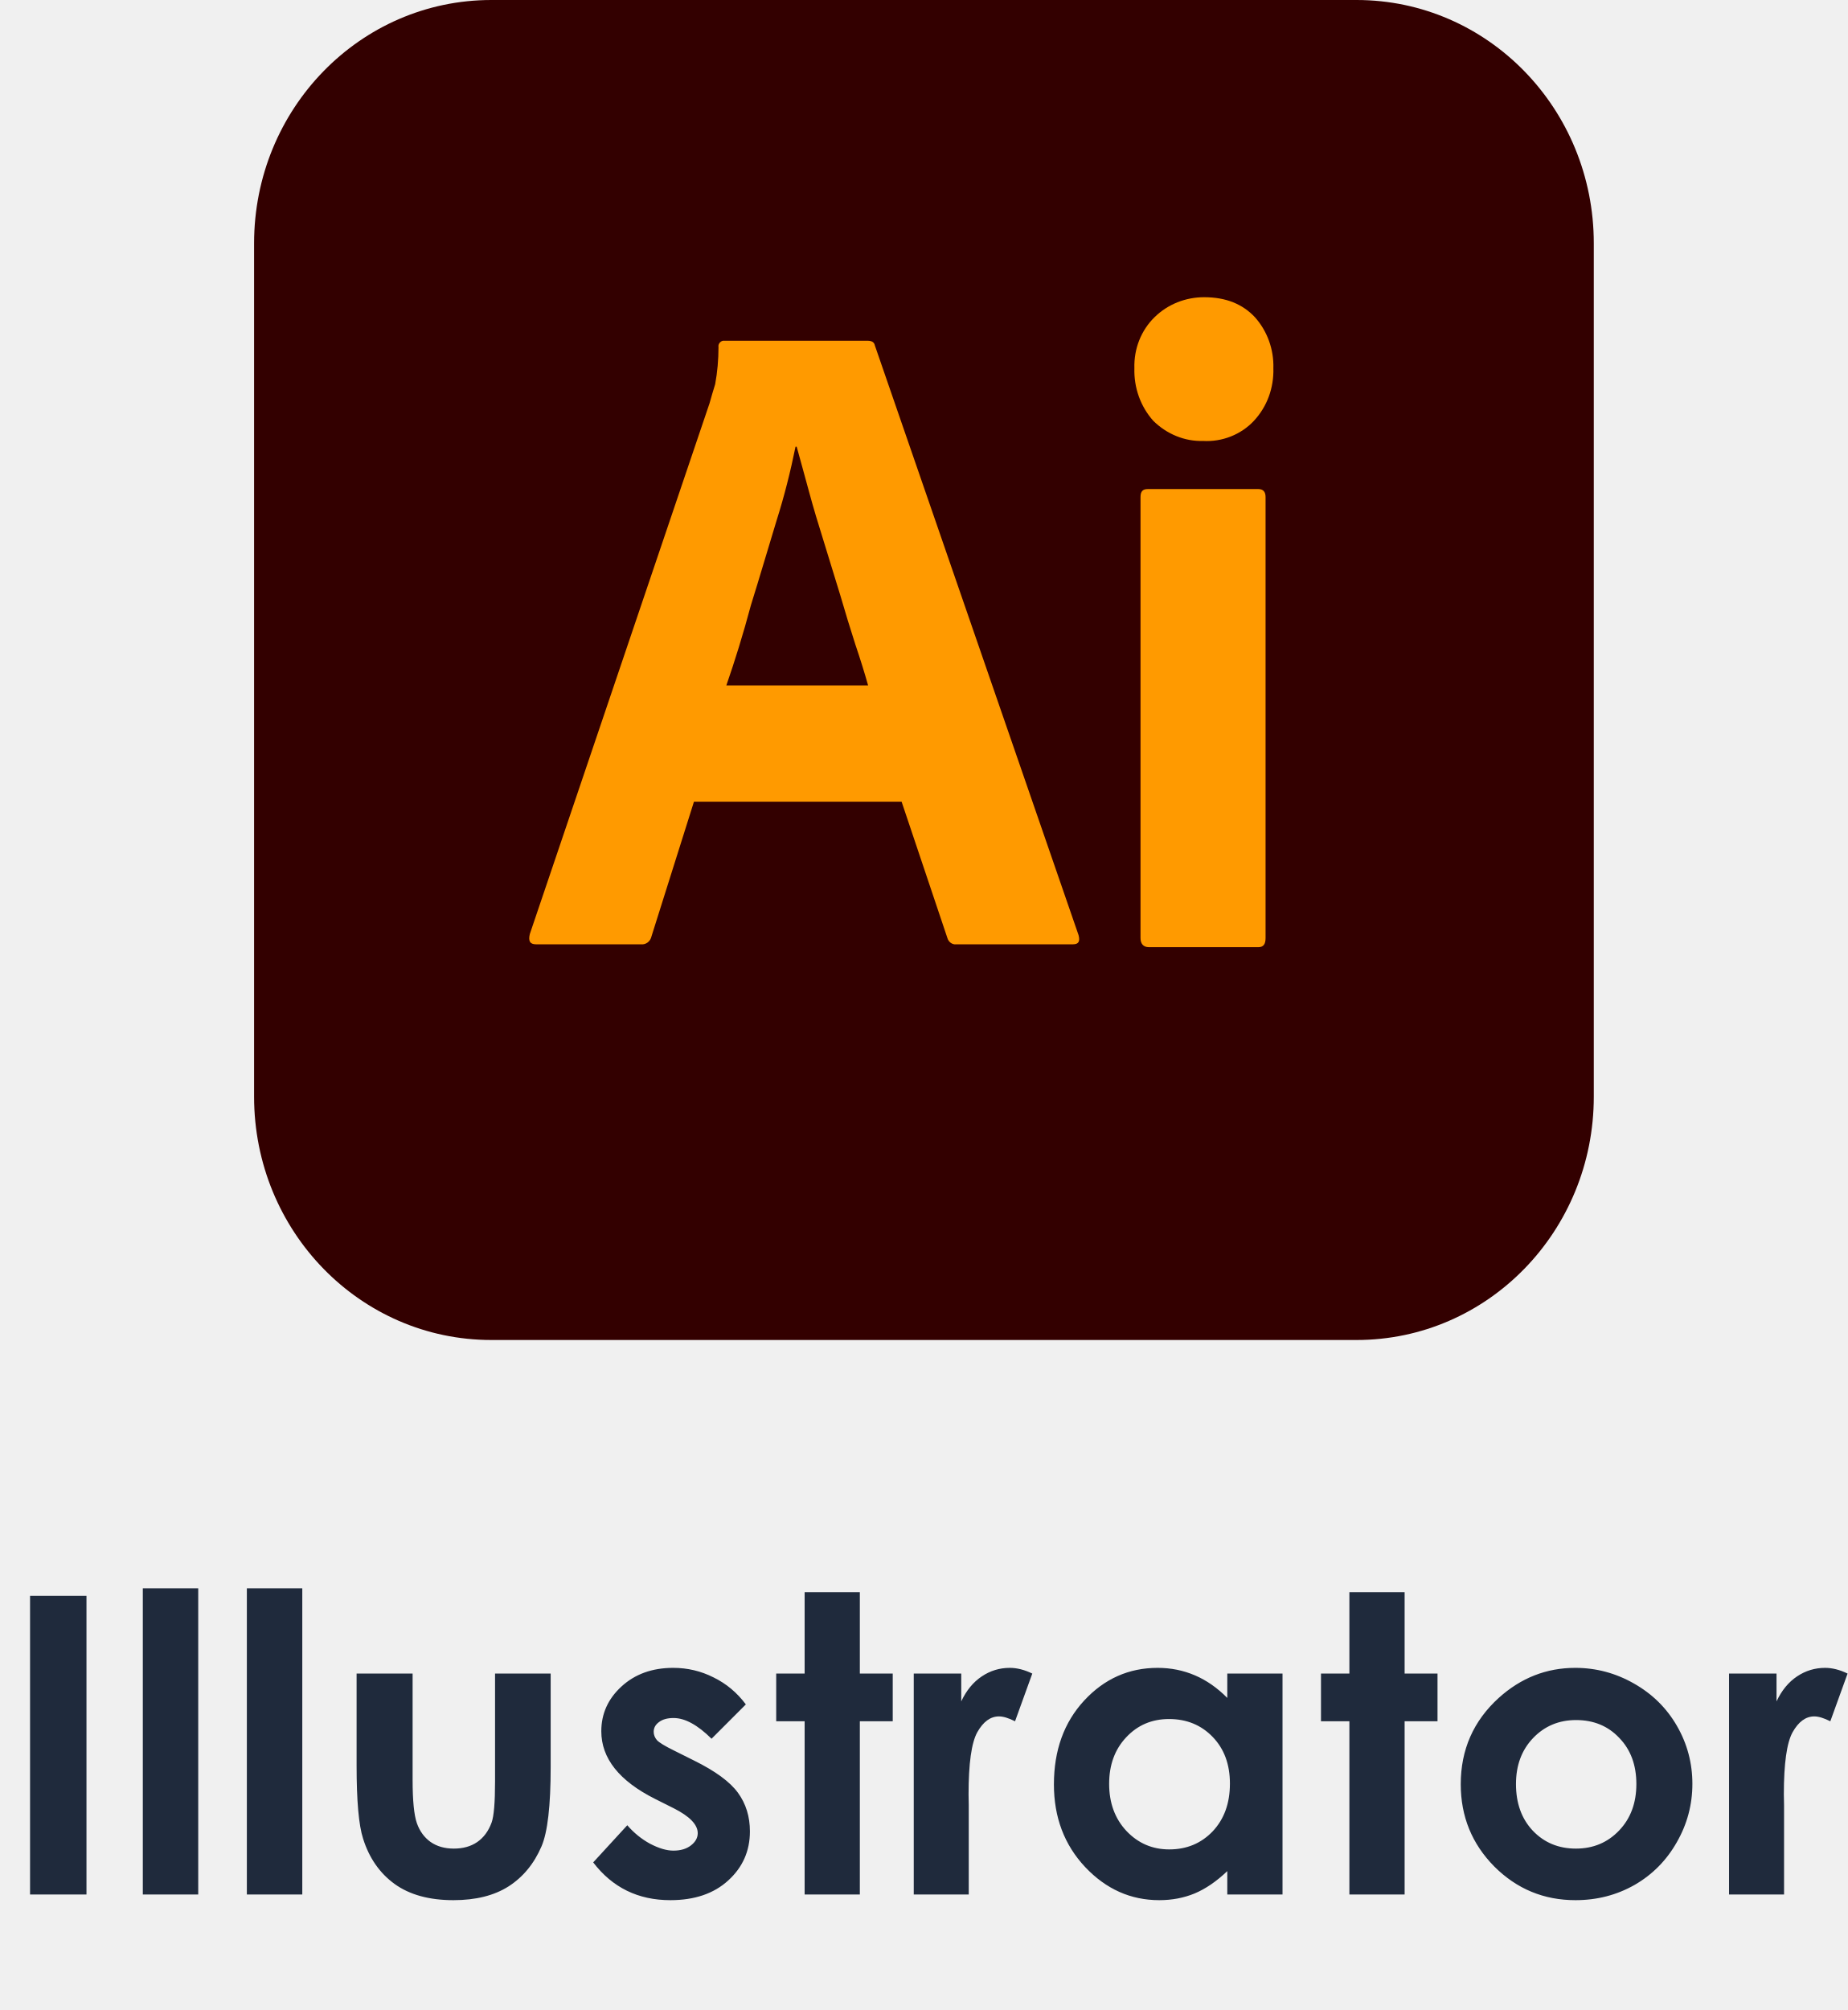
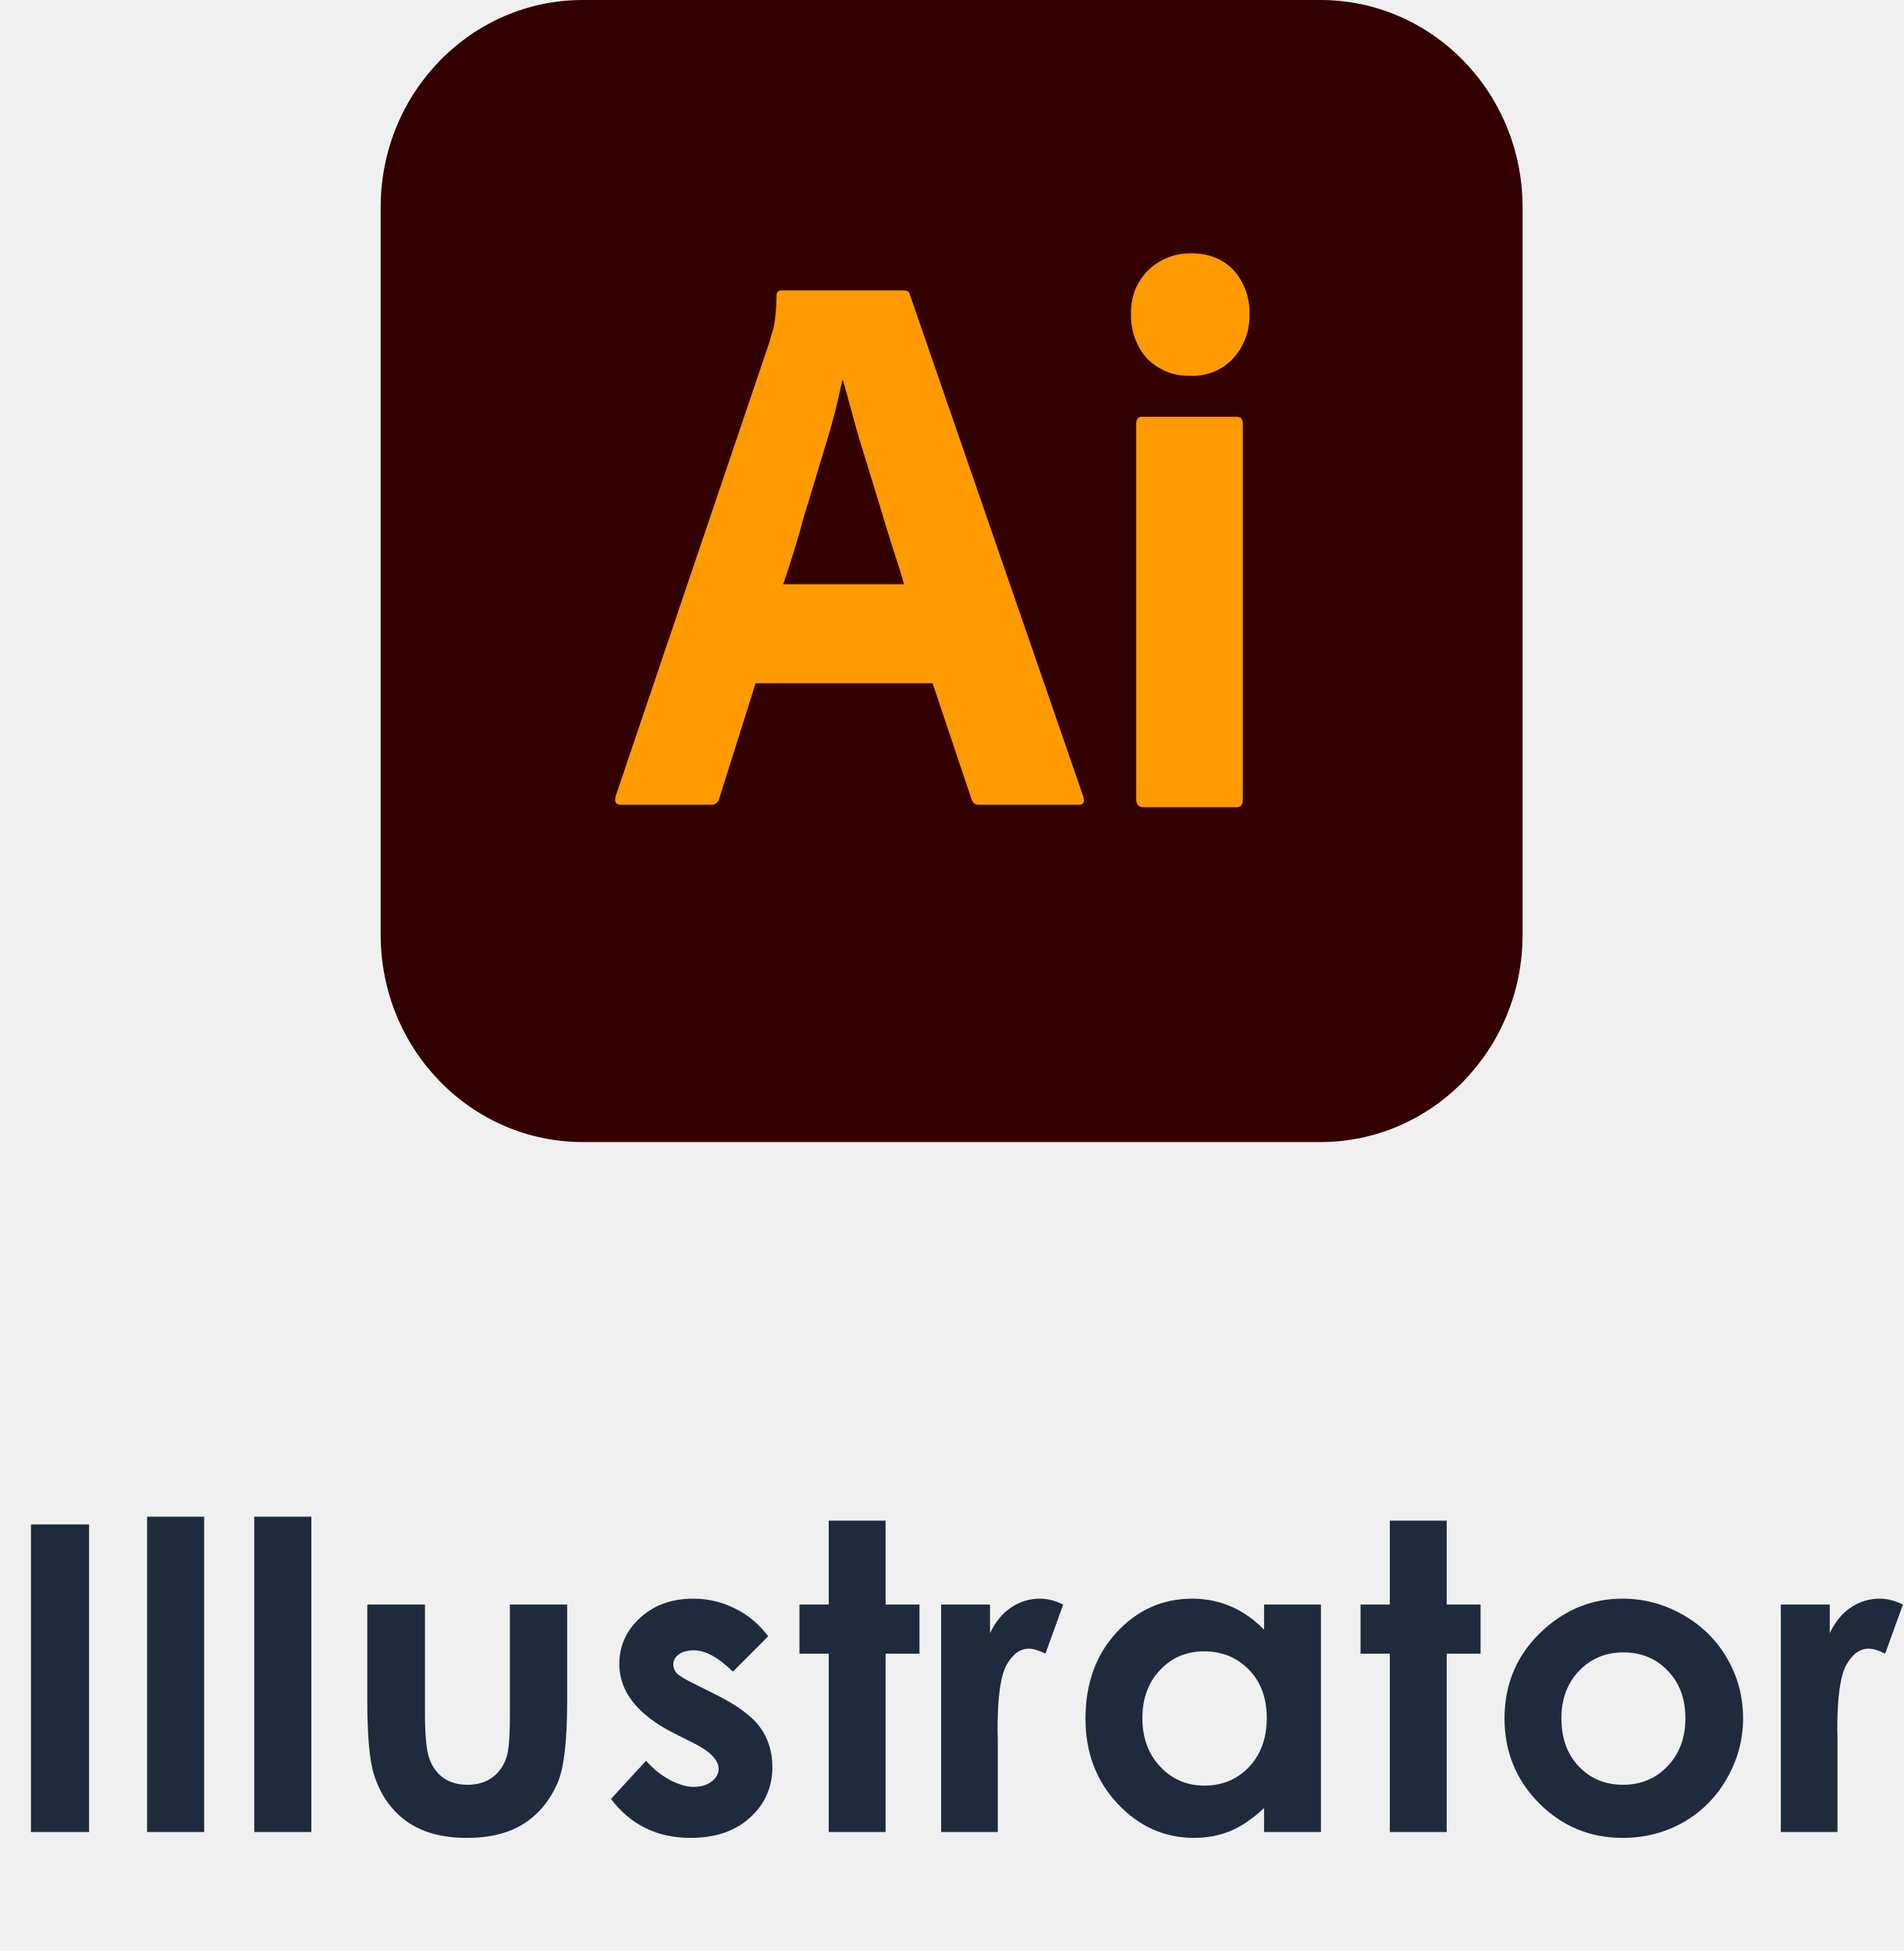
- <svg xmlns="http://www.w3.org/2000/svg" width="80" height="87" viewBox="0 0 80 87" fill="none">
-   <path d="M1.301 69.071H3.744V82H1.301V69.071ZM6.183 68.746H8.582V82H6.183V68.746ZM10.687 68.746H13.087V82H10.687V68.746ZM15.438 72.438H17.863V77.043C17.863 77.939 17.925 78.564 18.048 78.915C18.171 79.261 18.367 79.53 18.637 79.724C18.912 79.917 19.249 80.014 19.647 80.014C20.046 80.014 20.383 79.92 20.658 79.732C20.939 79.539 21.147 79.258 21.282 78.889C21.382 78.613 21.432 78.024 21.432 77.122V72.438H23.84V76.489C23.84 78.159 23.708 79.302 23.444 79.917C23.122 80.667 22.647 81.244 22.02 81.648C21.393 82.047 20.597 82.246 19.63 82.246C18.581 82.246 17.731 82.012 17.081 81.543C16.436 81.074 15.982 80.421 15.719 79.583C15.531 79.003 15.438 77.948 15.438 76.419V72.438ZM32.29 73.773L30.805 75.259C30.201 74.661 29.654 74.362 29.161 74.362C28.892 74.362 28.681 74.421 28.529 74.538C28.376 74.649 28.3 74.79 28.3 74.96C28.3 75.089 28.347 75.209 28.441 75.32C28.54 75.426 28.78 75.572 29.161 75.76L30.04 76.199C30.966 76.656 31.602 77.122 31.948 77.597C32.293 78.071 32.466 78.628 32.466 79.267C32.466 80.116 32.153 80.825 31.526 81.394C30.905 81.962 30.07 82.246 29.021 82.246C27.626 82.246 26.513 81.701 25.681 80.611L27.157 79.003C27.439 79.331 27.767 79.598 28.142 79.803C28.523 80.002 28.86 80.102 29.153 80.102C29.469 80.102 29.724 80.025 29.917 79.873C30.111 79.721 30.207 79.545 30.207 79.346C30.207 78.977 29.859 78.616 29.161 78.265L28.353 77.86C26.806 77.081 26.032 76.106 26.032 74.934C26.032 74.178 26.323 73.533 26.903 73C27.489 72.461 28.236 72.191 29.144 72.191C29.765 72.191 30.348 72.329 30.893 72.605C31.444 72.874 31.91 73.264 32.29 73.773ZM34.835 68.913H37.225V72.438H38.649V74.503H37.225V82H34.835V74.503H33.604V72.438H34.835V68.913ZM39.559 72.438H41.615V73.642C41.838 73.167 42.134 72.807 42.503 72.561C42.872 72.314 43.276 72.191 43.716 72.191C44.026 72.191 44.352 72.273 44.691 72.438L43.944 74.503C43.663 74.362 43.432 74.292 43.25 74.292C42.881 74.292 42.567 74.52 42.309 74.978C42.057 75.435 41.932 76.331 41.932 77.667L41.94 78.133V82H39.559V72.438ZM53.133 72.438H55.524V82H53.133V80.989C52.664 81.435 52.193 81.757 51.718 81.956C51.249 82.149 50.739 82.246 50.189 82.246C48.952 82.246 47.883 81.769 46.981 80.814C46.078 79.853 45.627 78.66 45.627 77.236C45.627 75.76 46.064 74.55 46.937 73.606C47.81 72.663 48.87 72.191 50.118 72.191C50.693 72.191 51.232 72.3 51.736 72.517C52.239 72.733 52.705 73.059 53.133 73.492V72.438ZM50.611 74.406C49.866 74.406 49.248 74.67 48.756 75.197C48.264 75.719 48.018 76.39 48.018 77.21C48.018 78.036 48.267 78.716 48.765 79.249C49.269 79.782 49.887 80.049 50.619 80.049C51.375 80.049 52.002 79.788 52.5 79.267C52.998 78.739 53.247 78.051 53.247 77.201C53.247 76.369 52.998 75.695 52.5 75.18C52.002 74.664 51.372 74.406 50.611 74.406ZM58.419 68.913H60.81V72.438H62.234V74.503H60.81V82H58.419V74.503H57.189V72.438H58.419V68.913ZM68.197 72.191C69.1 72.191 69.946 72.417 70.737 72.868C71.534 73.319 72.155 73.932 72.6 74.705C73.046 75.478 73.268 76.314 73.268 77.21C73.268 78.112 73.043 78.956 72.592 79.741C72.146 80.526 71.537 81.142 70.764 81.587C69.99 82.026 69.138 82.246 68.206 82.246C66.835 82.246 65.663 81.76 64.69 80.787C63.724 79.809 63.24 78.622 63.24 77.228C63.24 75.733 63.788 74.488 64.884 73.492C65.845 72.625 66.949 72.191 68.197 72.191ZM68.232 74.45C67.488 74.45 66.867 74.711 66.369 75.232C65.877 75.748 65.631 76.41 65.631 77.219C65.631 78.051 65.874 78.725 66.36 79.24C66.852 79.756 67.474 80.014 68.224 80.014C68.974 80.014 69.597 79.753 70.096 79.231C70.594 78.71 70.843 78.039 70.843 77.219C70.843 76.398 70.597 75.733 70.104 75.224C69.618 74.708 68.994 74.45 68.232 74.45ZM74.855 72.438H76.911V73.642C77.134 73.167 77.43 72.807 77.799 72.561C78.168 72.314 78.573 72.191 79.012 72.191C79.323 72.191 79.648 72.273 79.987 72.438L79.24 74.503C78.959 74.362 78.728 74.292 78.546 74.292C78.177 74.292 77.864 74.52 77.606 74.978C77.354 75.435 77.228 76.331 77.228 77.667L77.237 78.133V82H74.855V72.438Z" fill="#1F2A3C" />
-   <g clip-path="url(#clip0_1949_201)">
-     <path d="M21.271 0H58.729C64.408 0 69 4.709 69 10.534V47.466C69 53.291 64.408 58 58.729 58H21.271C15.592 58 11 53.291 11 47.466V10.534C11 4.709 15.592 0 21.271 0Z" fill="#330000" />
-     <path d="M39.033 34.701H30.043L28.206 40.526C28.158 40.749 27.965 40.898 27.747 40.873H23.204C22.938 40.873 22.866 40.724 22.938 40.427L30.72 17.45C30.792 17.202 30.865 16.929 30.961 16.632C31.058 16.111 31.106 15.566 31.106 15.021C31.082 14.897 31.179 14.773 31.3 14.748H37.559C37.752 14.748 37.849 14.822 37.873 14.946L46.694 40.476C46.766 40.749 46.694 40.873 46.452 40.873H41.401C41.232 40.898 41.063 40.774 41.015 40.6L39.033 34.701ZM31.445 29.669H37.583C37.438 29.149 37.245 28.529 37.027 27.885C36.81 27.215 36.592 26.497 36.375 25.753C36.133 24.985 35.916 24.241 35.674 23.473C35.432 22.704 35.215 21.986 35.021 21.267C34.828 20.573 34.659 19.928 34.49 19.334H34.441C34.224 20.399 33.958 21.465 33.62 22.531C33.257 23.721 32.895 24.96 32.508 26.199C32.17 27.463 31.807 28.628 31.445 29.669ZM52.083 19.086C51.286 19.11 50.512 18.788 49.932 18.218C49.376 17.598 49.086 16.78 49.111 15.938C49.086 15.095 49.401 14.302 49.981 13.732C50.561 13.162 51.334 12.864 52.131 12.864C53.074 12.864 53.799 13.162 54.331 13.732C54.862 14.327 55.152 15.12 55.128 15.938C55.152 16.78 54.862 17.598 54.282 18.218C53.726 18.813 52.905 19.135 52.083 19.086ZM49.376 40.6V21.515C49.376 21.267 49.473 21.168 49.691 21.168H54.476C54.693 21.168 54.79 21.292 54.79 21.515V40.6C54.79 40.873 54.693 40.997 54.476 40.997H49.739C49.497 40.997 49.376 40.848 49.376 40.6Z" fill="#FF9A00" />
+ <svg xmlns="http://www.w3.org/2000/svg" width="80" height="82" viewBox="0 0 80 82" fill="none">
+   <path d="M1.301 64.071H3.744V77H1.301V64.071ZM6.183 63.746H8.582V77H6.183V63.746ZM10.687 63.746H13.087V77H10.687V63.746ZM15.438 67.438H17.863V72.043C17.863 72.939 17.925 73.564 18.048 73.915C18.171 74.261 18.367 74.53 18.637 74.724C18.912 74.917 19.249 75.014 19.647 75.014C20.046 75.014 20.383 74.92 20.658 74.732C20.939 74.539 21.147 74.258 21.282 73.889C21.382 73.613 21.432 73.024 21.432 72.122V67.438H23.84V71.489C23.84 73.159 23.708 74.302 23.444 74.917C23.122 75.667 22.647 76.244 22.02 76.648C21.393 77.047 20.597 77.246 19.63 77.246C18.581 77.246 17.731 77.012 17.081 76.543C16.436 76.074 15.982 75.421 15.719 74.583C15.531 74.003 15.438 72.948 15.438 71.419V67.438ZM32.29 68.773L30.805 70.259C30.201 69.661 29.654 69.362 29.161 69.362C28.892 69.362 28.681 69.421 28.529 69.538C28.376 69.649 28.3 69.79 28.3 69.96C28.3 70.089 28.347 70.209 28.441 70.32C28.54 70.426 28.78 70.572 29.161 70.76L30.04 71.199C30.966 71.656 31.602 72.122 31.948 72.597C32.293 73.071 32.466 73.628 32.466 74.267C32.466 75.116 32.153 75.825 31.526 76.394C30.905 76.962 30.07 77.246 29.021 77.246C27.626 77.246 26.513 76.701 25.681 75.611L27.157 74.003C27.439 74.331 27.767 74.598 28.142 74.803C28.523 75.002 28.86 75.102 29.153 75.102C29.469 75.102 29.724 75.025 29.917 74.873C30.111 74.721 30.207 74.545 30.207 74.346C30.207 73.977 29.859 73.616 29.161 73.265L28.353 72.86C26.806 72.081 26.032 71.106 26.032 69.934C26.032 69.178 26.323 68.533 26.903 68C27.489 67.461 28.236 67.191 29.144 67.191C29.765 67.191 30.348 67.329 30.893 67.605C31.444 67.874 31.91 68.264 32.29 68.773ZM34.835 63.913H37.225V67.438H38.649V69.503H37.225V77H34.835V69.503H33.604V67.438H34.835V63.913ZM39.559 67.438H41.615V68.642C41.838 68.167 42.134 67.807 42.503 67.561C42.872 67.314 43.276 67.191 43.716 67.191C44.026 67.191 44.352 67.273 44.691 67.438L43.944 69.503C43.663 69.362 43.432 69.292 43.25 69.292C42.881 69.292 42.567 69.52 42.309 69.978C42.057 70.435 41.932 71.331 41.932 72.667L41.94 73.133V77H39.559V67.438ZM53.133 67.438H55.524V77H53.133V75.989C52.664 76.435 52.193 76.757 51.718 76.956C51.249 77.149 50.739 77.246 50.189 77.246C48.952 77.246 47.883 76.769 46.981 75.814C46.078 74.853 45.627 73.66 45.627 72.236C45.627 70.76 46.064 69.55 46.937 68.606C47.81 67.663 48.87 67.191 50.118 67.191C50.693 67.191 51.232 67.3 51.736 67.517C52.239 67.733 52.705 68.059 53.133 68.492V67.438ZM50.611 69.406C49.866 69.406 49.248 69.67 48.756 70.197C48.264 70.719 48.018 71.39 48.018 72.21C48.018 73.036 48.267 73.716 48.765 74.249C49.269 74.782 49.887 75.049 50.619 75.049C51.375 75.049 52.002 74.788 52.5 74.267C52.998 73.739 53.247 73.051 53.247 72.201C53.247 71.369 52.998 70.695 52.5 70.18C52.002 69.664 51.372 69.406 50.611 69.406ZM58.419 63.913H60.81V67.438H62.234V69.503H60.81V77H58.419V69.503H57.189V67.438H58.419V63.913ZM68.197 67.191C69.1 67.191 69.946 67.417 70.737 67.868C71.534 68.319 72.155 68.932 72.6 69.705C73.046 70.478 73.268 71.314 73.268 72.21C73.268 73.112 73.043 73.956 72.592 74.741C72.146 75.526 71.537 76.142 70.764 76.587C69.99 77.026 69.138 77.246 68.206 77.246C66.835 77.246 65.663 76.76 64.69 75.787C63.724 74.809 63.24 73.622 63.24 72.228C63.24 70.733 63.788 69.488 64.884 68.492C65.845 67.625 66.949 67.191 68.197 67.191ZM68.232 69.45C67.488 69.45 66.867 69.711 66.369 70.232C65.877 70.748 65.631 71.41 65.631 72.219C65.631 73.051 65.874 73.725 66.36 74.24C66.852 74.756 67.474 75.014 68.224 75.014C68.974 75.014 69.597 74.753 70.096 74.231C70.594 73.71 70.843 73.039 70.843 72.219C70.843 71.398 70.597 70.733 70.104 70.224C69.618 69.708 68.994 69.45 68.232 69.45ZM74.855 67.438H76.911V68.642C77.134 68.167 77.43 67.807 77.799 67.561C78.168 67.314 78.573 67.191 79.012 67.191C79.323 67.191 79.648 67.273 79.987 67.438L79.24 69.503C78.959 69.362 78.728 69.292 78.546 69.292C78.177 69.292 77.864 69.52 77.606 69.978C77.354 70.435 77.228 71.331 77.228 72.667L77.237 73.133V77H74.855V67.438Z" fill="#1F2A3C" />
+   <g clip-path="url(#clip0_1949_119)">
+     <path d="M24.5 0H55.5C60.2 0 64 3.897 64 8.718V39.282C64 44.103 60.2 48 55.5 48H24.5C19.8 48 16 44.103 16 39.282V8.718C16 3.897 19.8 0 24.5 0Z" fill="#330000" />
+     <path d="M39.2 28.718H31.76L30.24 33.538C30.2 33.723 30.04 33.846 29.86 33.825H26.1C25.88 33.825 25.82 33.702 25.88 33.456L32.32 14.441C32.38 14.236 32.44 14.01 32.52 13.764C32.6 13.333 32.64 12.882 32.64 12.431C32.62 12.328 32.7 12.226 32.8 12.205H37.98C38.14 12.205 38.22 12.267 38.24 12.369L45.54 33.497C45.6 33.723 45.54 33.825 45.34 33.825H41.16C41.02 33.846 40.88 33.743 40.84 33.6L39.2 28.718ZM32.92 24.554H38C37.88 24.123 37.72 23.61 37.54 23.077C37.36 22.523 37.18 21.928 37 21.313C36.8 20.677 36.62 20.061 36.42 19.425C36.22 18.79 36.04 18.195 35.88 17.6C35.72 17.026 35.58 16.492 35.44 16H35.4C35.22 16.882 35 17.764 34.72 18.646C34.42 19.631 34.12 20.656 33.8 21.682C33.52 22.728 33.22 23.692 32.92 24.554ZM50 15.795C49.34 15.815 48.7 15.549 48.22 15.077C47.76 14.564 47.52 13.887 47.54 13.19C47.52 12.492 47.78 11.836 48.26 11.364C48.74 10.892 49.38 10.646 50.04 10.646C50.82 10.646 51.42 10.892 51.86 11.364C52.3 11.856 52.54 12.513 52.52 13.19C52.54 13.887 52.3 14.564 51.82 15.077C51.36 15.569 50.68 15.836 50 15.795ZM47.76 33.6V17.805C47.76 17.6 47.84 17.518 48.02 17.518H51.98C52.16 17.518 52.24 17.62 52.24 17.805V33.6C52.24 33.825 52.16 33.928 51.98 33.928H48.06C47.86 33.928 47.76 33.805 47.76 33.6V33.6Z" fill="#FF9A00" />
  </g>
  <defs>
-     <clipPath id="clip0_1949_201">
-       <rect width="58" height="58" fill="white" transform="translate(11)" />
+     <clipPath id="clip0_1949_119">
+       <rect width="48" height="48" fill="white" transform="translate(16)" />
    </clipPath>
  </defs>
</svg>
